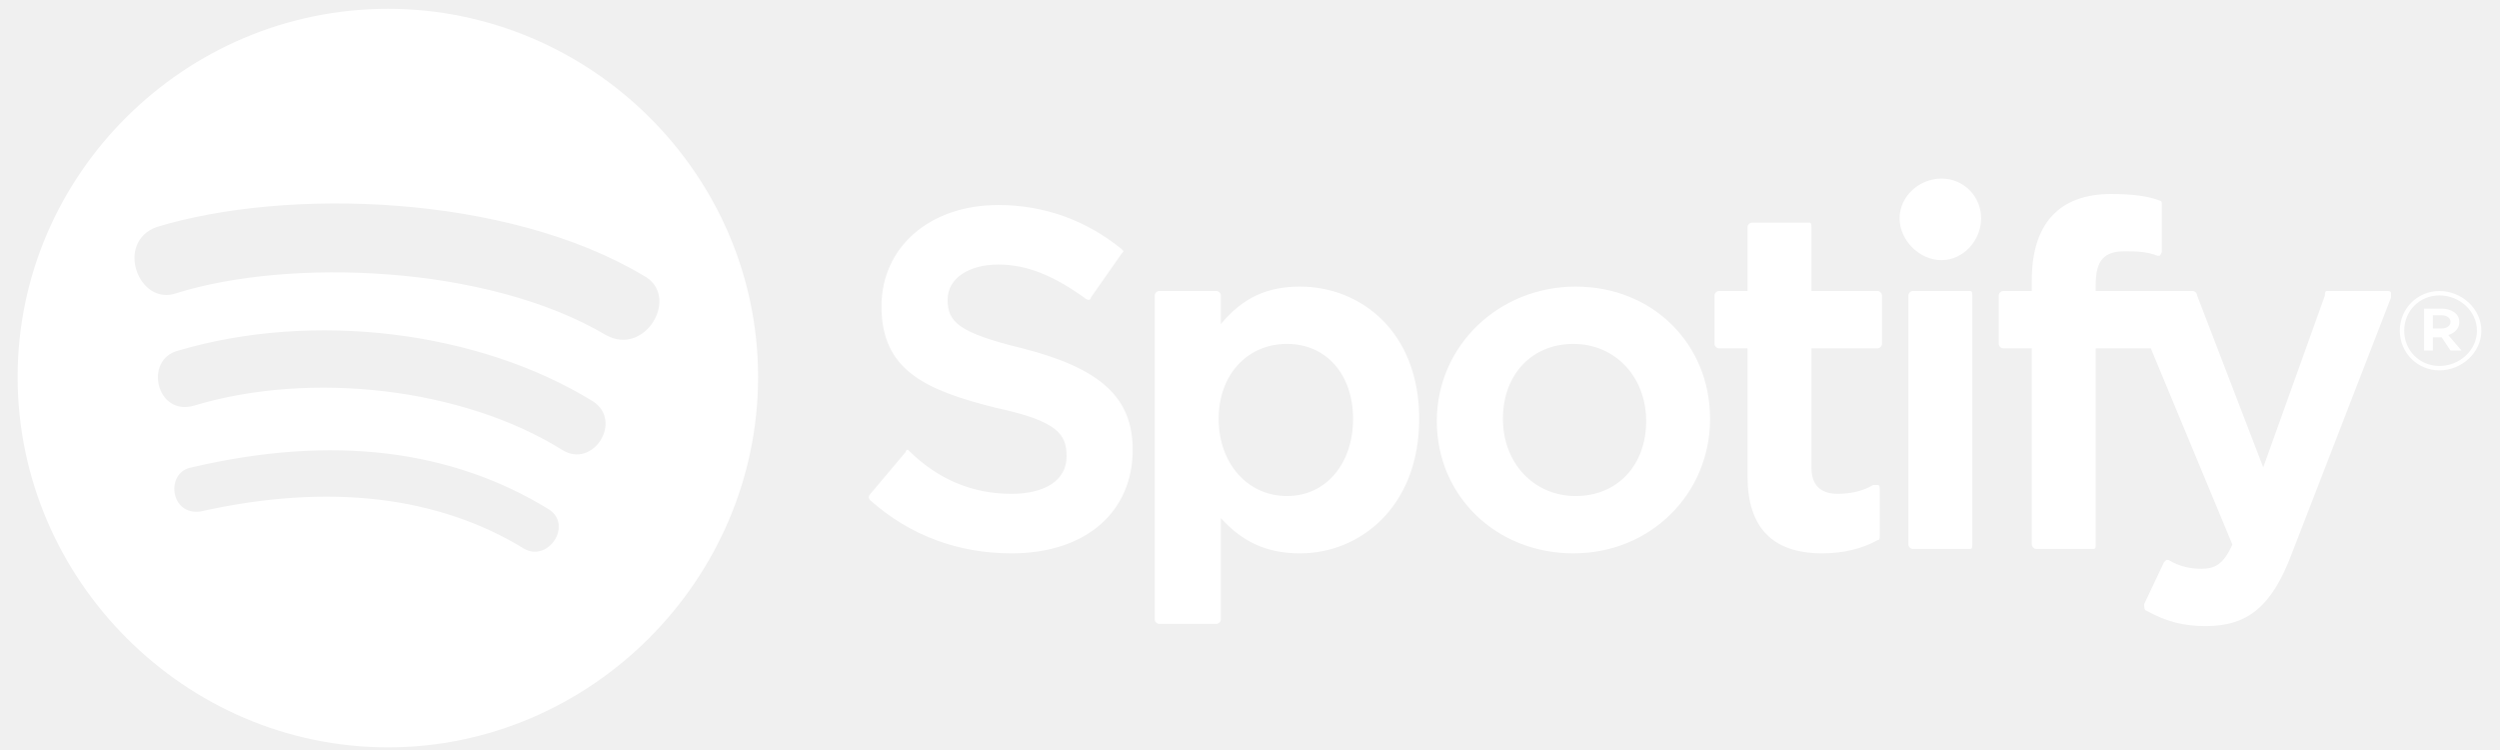
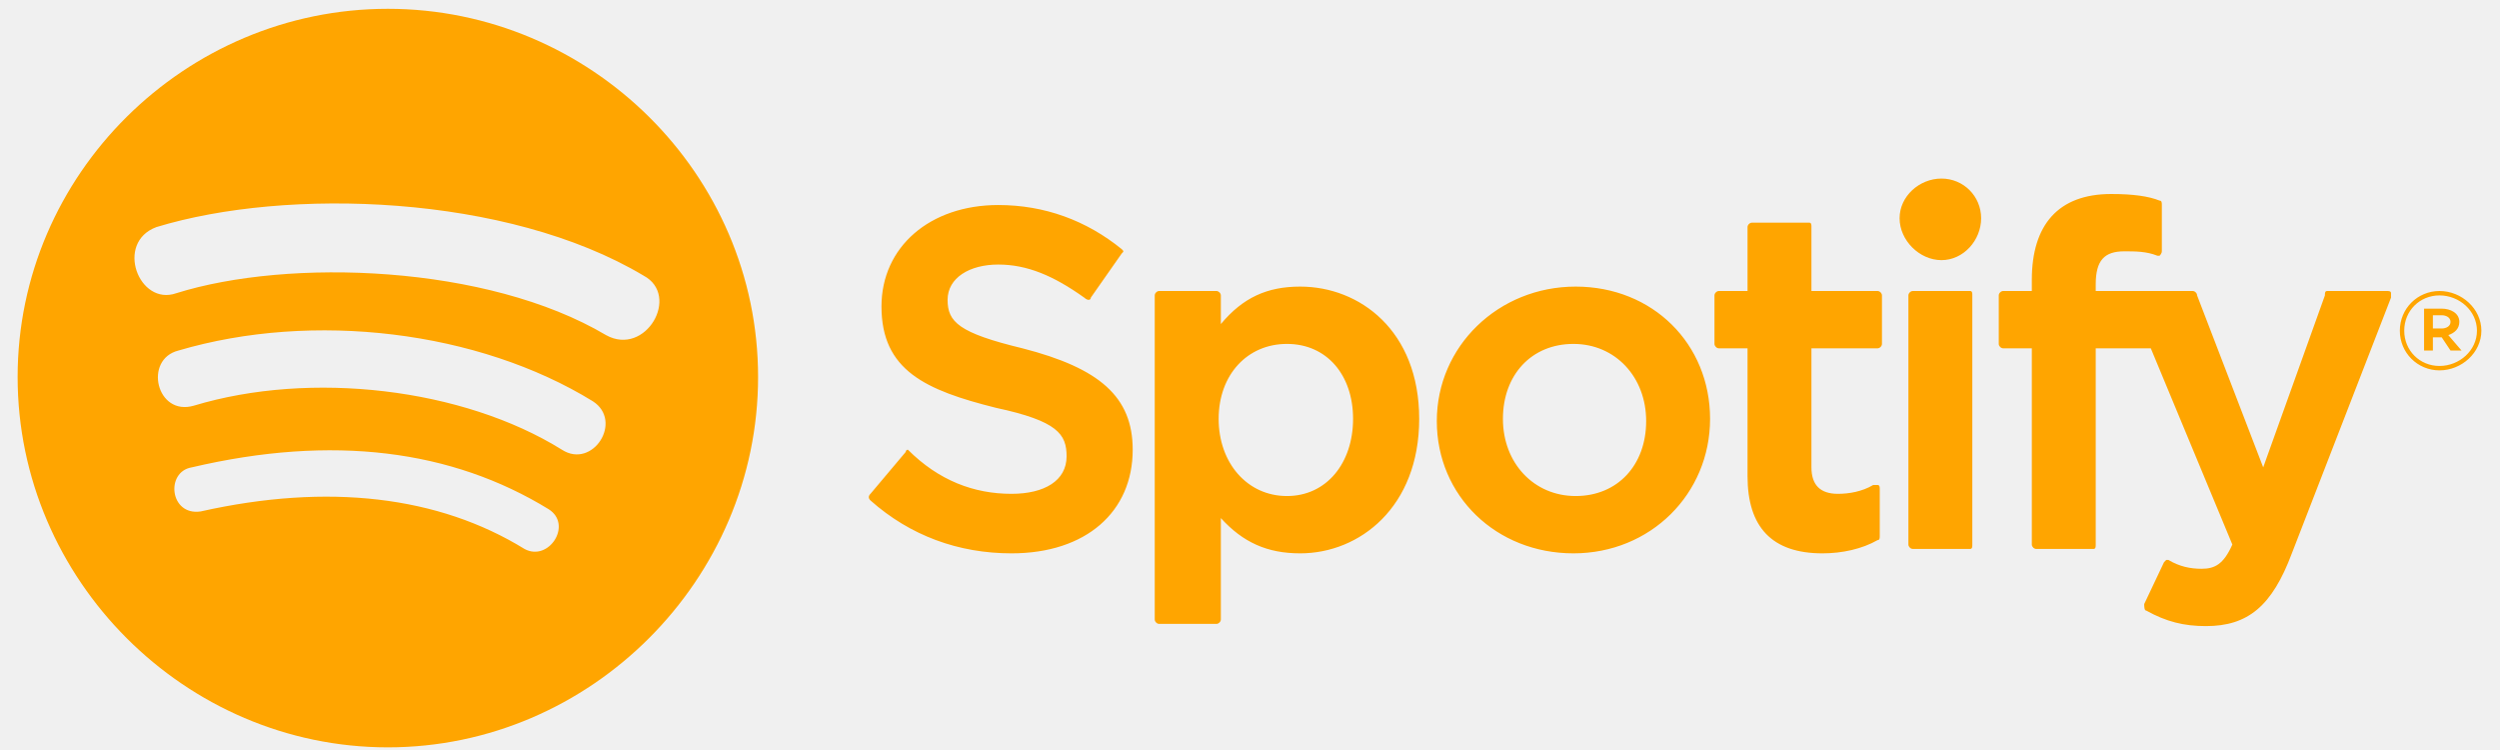
<svg xmlns="http://www.w3.org/2000/svg" viewBox="0 0 1134 340" class="spotify-logo--text">
-   <path fill="#ffffff" d="M8 171c0 92 76 168 168 168s168-76 168-168S268 4 176 4 8 79 8 171zm230 78c-39-24-89-30-147-17-14 2-16-18-4-20 64-15 118-8 162 19 11 7 0 24-11 18zm17-45c-45-28-114-36-167-20-17 5-23-21-7-25 61-18 136-9 188 23 14 9 0 31-14 22zM80 133c-17 6-28-23-9-30 59-18 159-15 221 22 17 9 1 37-17 27-54-32-144-35-195-19zm379 91c-17 0-33-6-47-20-1 0-1 1-1 1l-16 19c-1 1-1 2 0 3 18 16 40 24 64 24 34 0 55-19 55-47 0-24-15-37-50-46-29-7-34-12-34-22s10-16 23-16 25 5 39 15c0 0 1 1 2 1s1-1 1-1l14-20c1-1 1-1 0-2-16-13-35-20-56-20-31 0-53 19-53 46 0 29 20 38 52 46 28 6 32 12 32 22 0 11-10 17-25 17zm95-77v-13c0-1-1-2-2-2h-26c-1 0-2 1-2 2v147c0 1 1 2 2 2h26c1 0 2-1 2-2v-46c10 11 21 16 36 16 27 0 54-21 54-61s-27-60-54-60c-15 0-26 5-36 17zm30 78c-18 0-31-15-31-35s13-34 31-34 30 14 30 34-12 35-30 35zm68-34c0 34 27 60 62 60s62-27 62-61-26-60-61-60-63 27-63 61zm30-1c0-20 13-34 32-34s33 15 33 35-13 34-32 34-33-15-33-35zm140-58v-29c0-1 0-2-1-2h-26c-1 0-2 1-2 2v29h-13c-1 0-2 1-2 2v22c0 1 1 2 2 2h13v58c0 23 11 35 34 35 9 0 18-2 25-6 1 0 1-1 1-2v-21c0-1 0-2-1-2h-2c-5 3-11 4-16 4-8 0-12-4-12-12v-54h30c1 0 2-1 2-2v-22c0-1-1-2-2-2h-30zm129-3c0-11 4-15 13-15 5 0 10 0 15 2h1s1-1 1-2V93c0-1 0-2-1-2-5-2-12-3-22-3-24 0-36 14-36 39v5h-13c-1 0-2 1-2 2v22c0 1 1 2 2 2h13v89c0 1 1 2 2 2h26c1 0 1-1 1-2v-89h25l37 89c-4 9-8 11-14 11-5 0-10-1-15-4h-1l-1 1-9 19c0 1 0 3 1 3 9 5 17 7 27 7 19 0 30-9 39-33l45-116v-2c0-1-1-1-2-1h-27c-1 0-1 1-1 2l-28 78-30-78c0-1-1-2-2-2h-44v-3zm-83 3c-1 0-2 1-2 2v113c0 1 1 2 2 2h26c1 0 1-1 1-2V134c0-1 0-2-1-2h-26zm-6-33c0 10 9 19 19 19s18-9 18-19-8-18-18-18-19 8-19 18zm245 69c10 0 19-8 19-18s-9-18-19-18-18 8-18 18 8 18 18 18zm0-34c9 0 17 7 17 16s-8 16-17 16-16-7-16-16 7-16 16-16zm4 18c3-1 5-3 5-6 0-4-4-6-8-6h-8v19h4v-6h4l4 6h5zm-3-9c2 0 4 1 4 3s-2 3-4 3h-4v-6h4z" />
+   <path fill="#FFA500" d="M8 171c0 92 76 168 168 168s168-76 168-168S268 4 176 4 8 79 8 171zm230 78c-39-24-89-30-147-17-14 2-16-18-4-20 64-15 118-8 162 19 11 7 0 24-11 18zm17-45c-45-28-114-36-167-20-17 5-23-21-7-25 61-18 136-9 188 23 14 9 0 31-14 22zM80 133c-17 6-28-23-9-30 59-18 159-15 221 22 17 9 1 37-17 27-54-32-144-35-195-19zm379 91c-17 0-33-6-47-20-1 0-1 1-1 1l-16 19c-1 1-1 2 0 3 18 16 40 24 64 24 34 0 55-19 55-47 0-24-15-37-50-46-29-7-34-12-34-22s10-16 23-16 25 5 39 15c0 0 1 1 2 1s1-1 1-1l14-20c1-1 1-1 0-2-16-13-35-20-56-20-31 0-53 19-53 46 0 29 20 38 52 46 28 6 32 12 32 22 0 11-10 17-25 17zm95-77v-13c0-1-1-2-2-2h-26c-1 0-2 1-2 2v147c0 1 1 2 2 2h26c1 0 2-1 2-2v-46c10 11 21 16 36 16 27 0 54-21 54-61s-27-60-54-60c-15 0-26 5-36 17zm30 78c-18 0-31-15-31-35s13-34 31-34 30 14 30 34-12 35-30 35zm68-34c0 34 27 60 62 60s62-27 62-61-26-60-61-60-63 27-63 61zm30-1c0-20 13-34 32-34s33 15 33 35-13 34-32 34-33-15-33-35zm140-58v-29c0-1 0-2-1-2h-26c-1 0-2 1-2 2v29h-13c-1 0-2 1-2 2v22c0 1 1 2 2 2h13v58c0 23 11 35 34 35 9 0 18-2 25-6 1 0 1-1 1-2v-21c0-1 0-2-1-2h-2c-5 3-11 4-16 4-8 0-12-4-12-12v-54h30c1 0 2-1 2-2v-22c0-1-1-2-2-2h-30zm129-3c0-11 4-15 13-15 5 0 10 0 15 2h1s1-1 1-2V93c0-1 0-2-1-2-5-2-12-3-22-3-24 0-36 14-36 39v5h-13c-1 0-2 1-2 2v22c0 1 1 2 2 2h13v89c0 1 1 2 2 2h26c1 0 1-1 1-2v-89h25l37 89c-4 9-8 11-14 11-5 0-10-1-15-4h-1l-1 1-9 19c0 1 0 3 1 3 9 5 17 7 27 7 19 0 30-9 39-33l45-116v-2c0-1-1-1-2-1h-27c-1 0-1 1-1 2l-28 78-30-78c0-1-1-2-2-2h-44v-3zm-83 3c-1 0-2 1-2 2v113c0 1 1 2 2 2h26c1 0 1-1 1-2V134c0-1 0-2-1-2h-26zm-6-33c0 10 9 19 19 19s18-9 18-19-8-18-18-18-19 8-19 18zm245 69c10 0 19-8 19-18s-9-18-19-18-18 8-18 18 8 18 18 18zm0-34c9 0 17 7 17 16s-8 16-17 16-16-7-16-16 7-16 16-16zm4 18c3-1 5-3 5-6 0-4-4-6-8-6h-8v19h4v-6h4l4 6h5zm-3-9c2 0 4 1 4 3s-2 3-4 3h-4v-6h4z" />
</svg>
